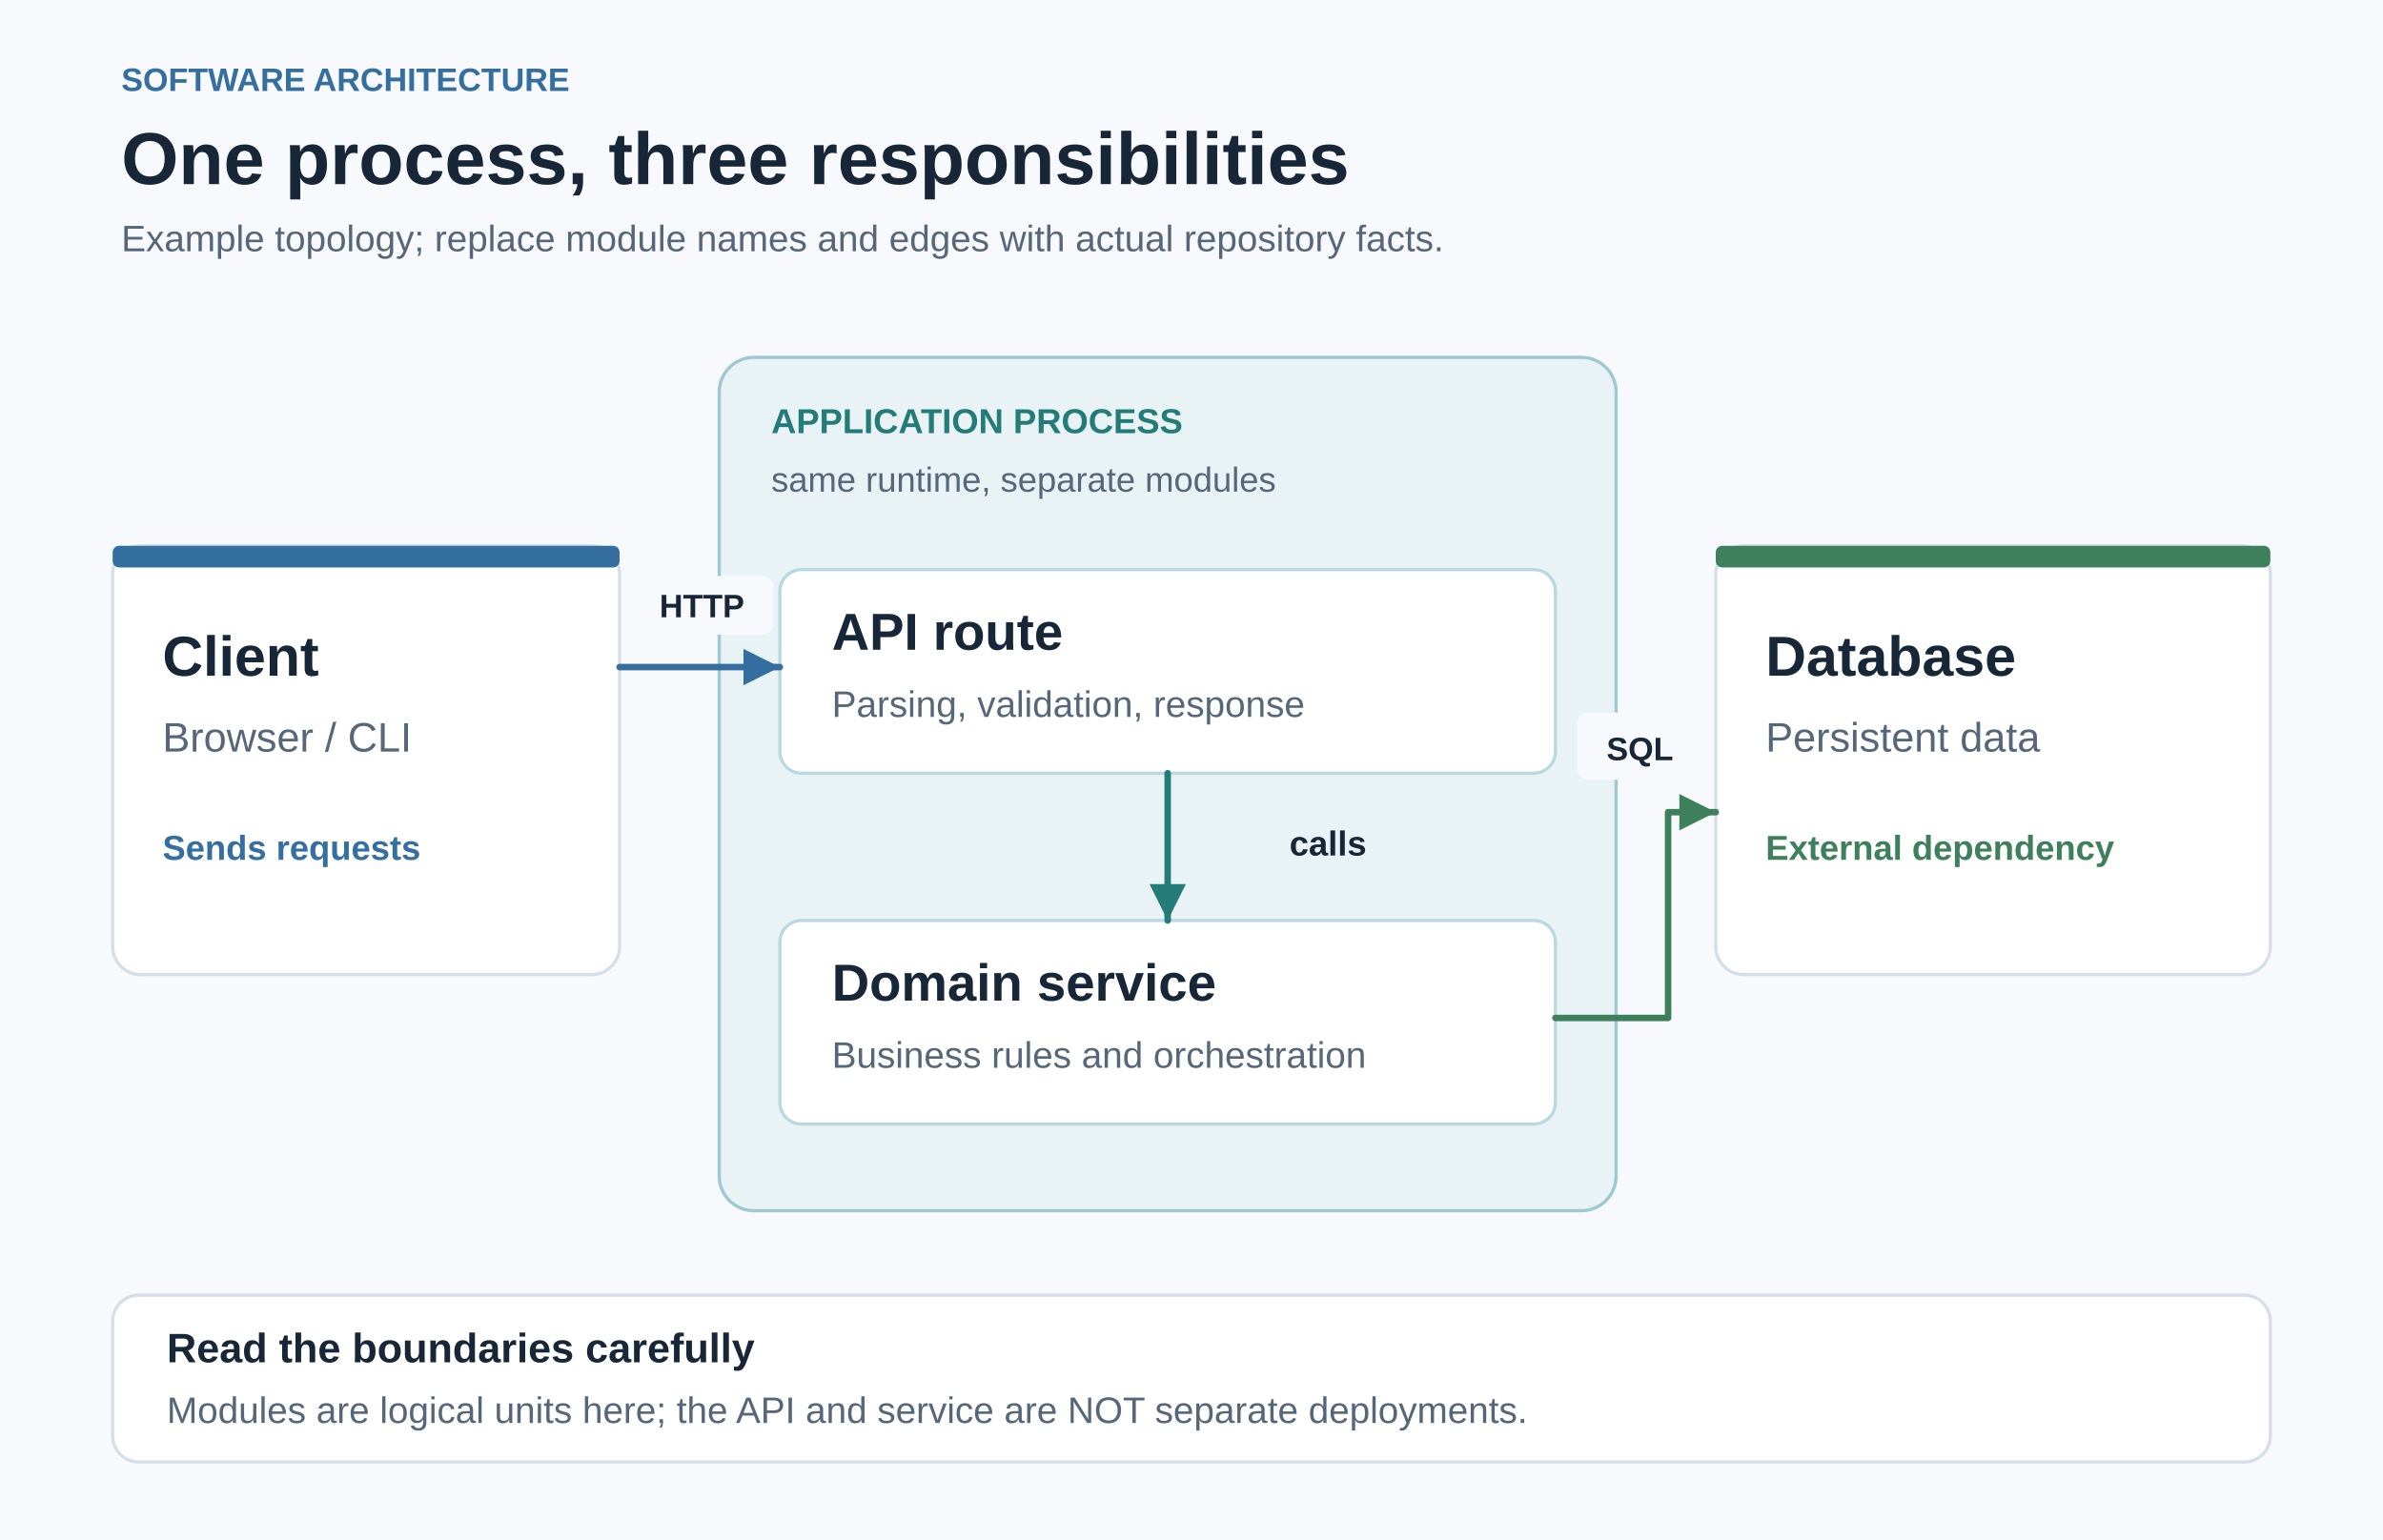
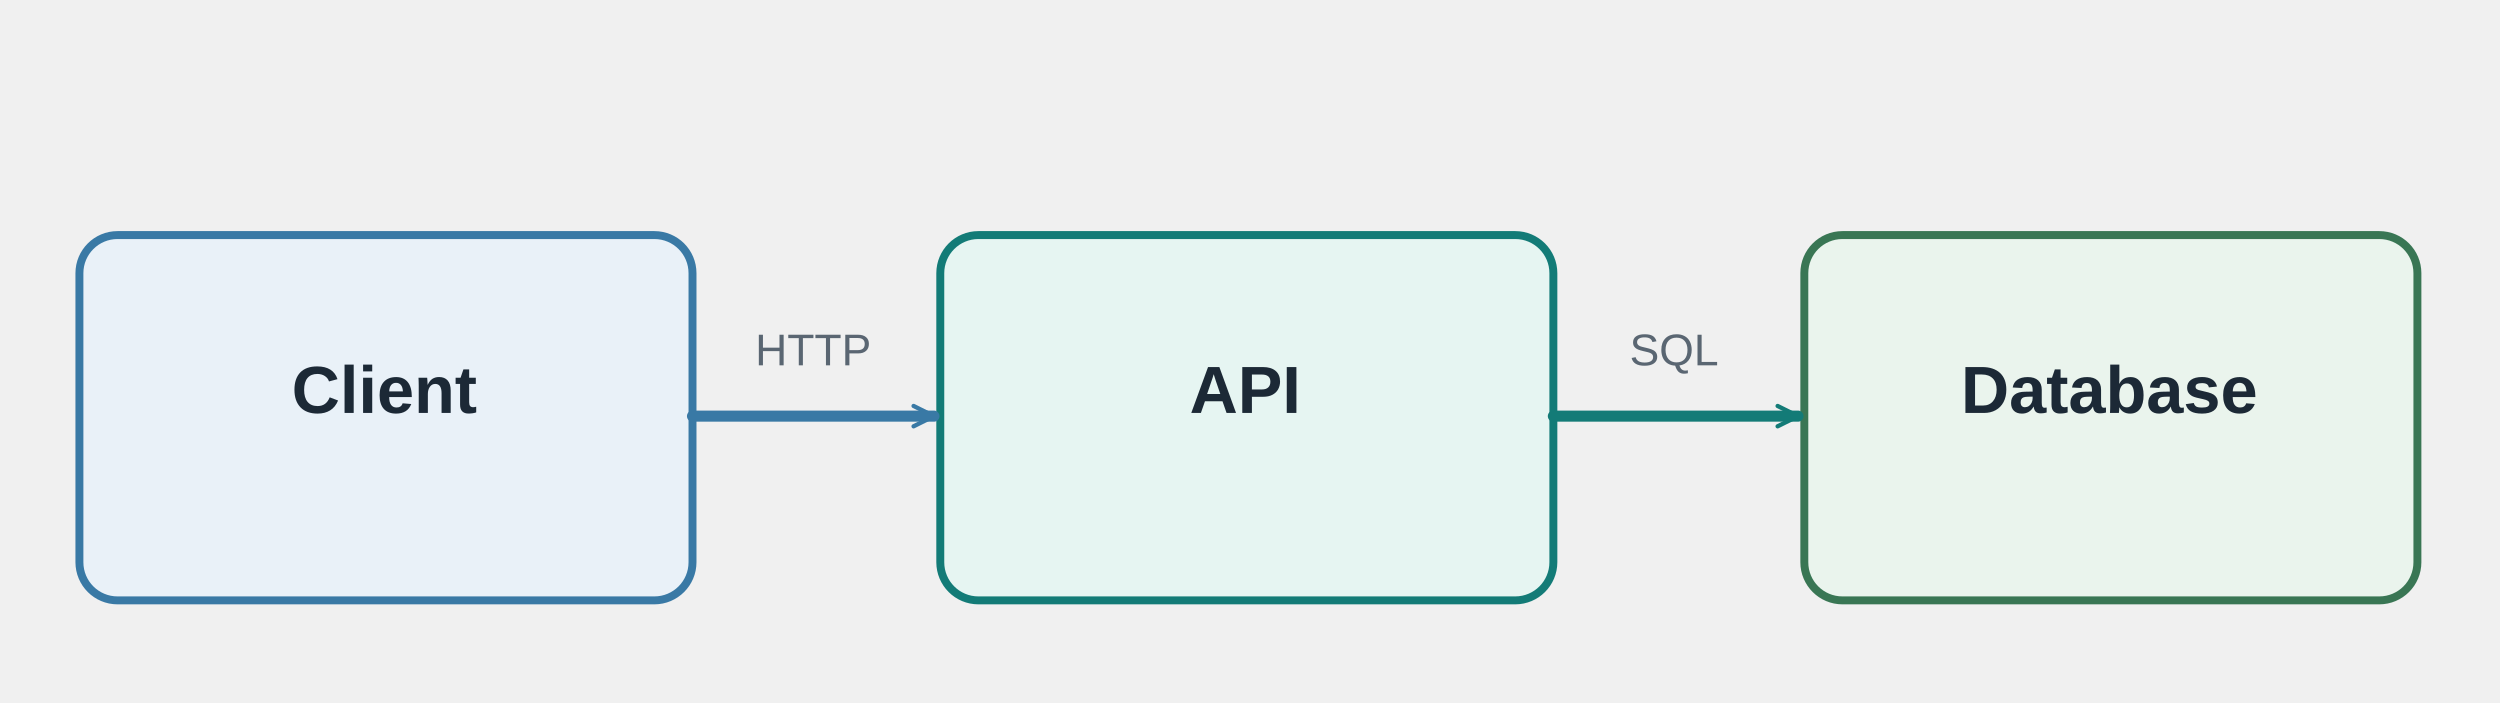
- <svg xmlns="http://www.w3.org/2000/svg" width="1100" height="711" viewBox="0 0 1100 711" role="img" aria-labelledby="repo-title repo-desc">
+ <svg xmlns="http://www.w3.org/2000/svg" width="787" height="221" viewBox="0 0 787 221" role="img" aria-labelledby="arch-title arch-desc">
+   <style>
+   text { font-family: Arial, Helvetica, sans-serif; }
+   .label { font-size: 21px; font-weight: 600; }
+   .small { font-size: 16px; font-weight: 500; }
+   .tiny { font-size: 14px; font-weight: 500; }
+   .mono { font-family: Menlo, Consolas, monospace; }
+ .f-ink { fill: #1C2936; }
+ .s-ink { stroke: #1C2936; }
+ .f-muted { fill: #5A6672; }
+ .s-muted { stroke: #5A6672; }
+ .f-guide { fill: #B2BDC7; }
+ .s-guide { stroke: #B2BDC7; }
+ .f-border { fill: #BCC6CF; }
+ .s-border { stroke: #BCC6CF; }
+ .f-blue { fill: #3979A5; }
+ .s-blue { stroke: #3979A5; }
+ .f-teal { fill: #137B77; }
+ .s-teal { stroke: #137B77; }
+ .f-green { fill: #397654; }
+ .s-green { stroke: #397654; }
+ .f-ochre { fill: #95622F; }
+ .s-ochre { stroke: #95622F; }
+ .f-brown { fill: #8B6058; }
+ .s-brown { stroke: #8B6058; }
+ .f-bluewash { fill: #E9F1F8; }
+ .f-tealwash { fill: #E6F5F2; }
+ .f-greenwash { fill: #EAF4ED; }
+ .f-neutralwash { fill: #F2F5F7; }
+ .f-soft { fill: #778590; }
+ .s-soft { stroke: #778590; }
+ .f-whitetxt { fill: #FFFFFF; }
+ @media (prefers-color-scheme: dark) {
+   .f-ink { fill: #F1F4F6; }
+   .s-ink { stroke: #F1F4F6; }
+   .f-muted { fill: #B2BAC1; }
+   .s-muted { stroke: #B2BAC1; }
+   .f-guide { fill: #49545C; }
+   .s-guide { stroke: #49545C; }
+   .f-border { fill: #444B50; }
+   .s-border { stroke: #444B50; }
+   .f-blue { fill: #3979A5; }
+   .s-blue { stroke: #3979A5; }
+   .f-teal { fill: #137D77; }
+   .s-teal { stroke: #137D77; }
+   .f-green { fill: #397654; }
+   .s-green { stroke: #397654; }
+   .f-ochre { fill: #95622F; }
+   .s-ochre { stroke: #95622F; }
+   .f-brown { fill: #8B6058; }
+   .s-brown { stroke: #8B6058; }
+   .f-bluewash { fill: #14232E; }
+   .f-tealwash { fill: #102825; }
+   .f-greenwash { fill: #14271C; }
+   .f-neutralwash { fill: #171C20; }
+   .f-soft { fill: #808990; }
+   .s-soft { stroke: #808990; }
+   .f-whitetxt { fill: #FFFFFF; }
+ }
+ </style>
  <defs>
-     <marker id="blue-arrow" viewBox="0 0 10 10" refX="9" refY="5" markerWidth="7" markerHeight="7" orient="auto">
-       <path d="M1 1 L9 5 L1 9Z" fill="#356F9F" />
+     <marker id="arch-blue-arrow" viewBox="0 0 10 10" refX="9" refY="5" markerWidth="8" markerHeight="8" orient="auto" markerUnits="userSpaceOnUse">
+       <path d="M1 1 L9 5 L1 9" fill="none" class="s-blue" stroke-width="1.7" stroke-linecap="round" stroke-linejoin="round" />
    </marker>
-     <marker id="teal-arrow" viewBox="0 0 10 10" refX="9" refY="5" markerWidth="7" markerHeight="7" orient="auto">
-       <path d="M1 1 L9 5 L1 9Z" fill="#237C77" />
-     </marker>
-     <marker id="green-arrow" viewBox="0 0 10 10" refX="9" refY="5" markerWidth="7" markerHeight="7" orient="auto">
-       <path d="M1 1 L9 5 L1 9Z" fill="#3E805C" />
+     <marker id="arch-teal-arrow" viewBox="0 0 10 10" refX="9" refY="5" markerWidth="8" markerHeight="8" orient="auto" markerUnits="userSpaceOnUse">
+       <path d="M1 1 L9 5 L1 9" fill="none" class="s-teal" stroke-width="1.7" stroke-linecap="round" stroke-linejoin="round" />
    </marker>
  </defs>
-   <rect x="0" y="0" width="1100" height="711" rx="0" fill="#F7F9FC" />
-   <text x="56" y="42" font-family="Arial, Helvetica, sans-serif" font-size="15" font-weight="700" text-anchor="start" fill="#356F9F">SOFTWARE ARCHITECTURE</text>
-   <text x="56" y="85" font-family="Arial, Helvetica, sans-serif" font-size="34" font-weight="700" text-anchor="start" fill="#172738">One process, three responsibilities</text>
-   <text x="56" y="116" font-family="Arial, Helvetica, sans-serif" font-size="17" font-weight="400" text-anchor="start" fill="#566779">Example topology; replace module names and edges with actual repository facts.</text>
-   <rect x="52" y="252" width="234" height="198" rx="13" fill="#FFFFFF" stroke="#D5DFE7" stroke-width="1.5" />
-   <rect x="52" y="252" width="234" height="10" rx="3" fill="#356F9F" />
-   <text x="75" y="312" font-family="Arial, Helvetica, sans-serif" font-size="26" font-weight="700" text-anchor="start" fill="#172738">Client</text>
-   <text x="75" y="347" font-family="Arial, Helvetica, sans-serif" font-size="19" font-weight="400" text-anchor="start" fill="#566779">Browser / CLI</text>
-   <text x="75" y="397" font-family="Arial, Helvetica, sans-serif" font-size="16" font-weight="700" text-anchor="start" fill="#356F9F">Sends requests</text>
-   <rect x="332" y="165" width="414" height="394" rx="16" fill="#E9F3F6" stroke="#9EC9D2" stroke-width="1.5" />
-   <text x="356" y="200" font-family="Arial, Helvetica, sans-serif" font-size="16" font-weight="700" text-anchor="start" fill="#237C77">APPLICATION PROCESS</text>
-   <text x="356" y="227" font-family="Arial, Helvetica, sans-serif" font-size="16" font-weight="400" text-anchor="start" fill="#566779">same runtime, separate modules</text>
-   <rect x="360" y="263" width="358" height="94" rx="10" fill="#FFFFFF" stroke="#B9D9DF" stroke-width="1.5" />
-   <text x="384" y="300" font-family="Arial, Helvetica, sans-serif" font-size="24" font-weight="700" text-anchor="start" fill="#172738">API route</text>
-   <text x="384" y="331" font-family="Arial, Helvetica, sans-serif" font-size="17" font-weight="400" text-anchor="start" fill="#566779">Parsing, validation, response</text>
-   <rect x="360" y="425" width="358" height="94" rx="10" fill="#FFFFFF" stroke="#B9D9DF" stroke-width="1.5" />
-   <text x="384" y="462" font-family="Arial, Helvetica, sans-serif" font-size="24" font-weight="700" text-anchor="start" fill="#172738">Domain service</text>
-   <text x="384" y="493" font-family="Arial, Helvetica, sans-serif" font-size="17" font-weight="400" text-anchor="start" fill="#566779">Business rules and orchestration</text>
-   <rect x="792" y="252" width="256" height="198" rx="13" fill="#FFFFFF" stroke="#D5DFE7" stroke-width="1.5" />
-   <rect x="792" y="252" width="256" height="10" rx="3" fill="#3E805C" />
-   <text x="815" y="312" font-family="Arial, Helvetica, sans-serif" font-size="26" font-weight="700" text-anchor="start" fill="#172738">Database</text>
-   <text x="815" y="347" font-family="Arial, Helvetica, sans-serif" font-size="19" font-weight="400" text-anchor="start" fill="#566779">Persistent data</text>
-   <text x="815" y="397" font-family="Arial, Helvetica, sans-serif" font-size="16" font-weight="700" text-anchor="start" fill="#3E805C">External dependency</text>
-   <path d="M 286 308 H 360" fill="none" stroke="#356F9F" stroke-width="3" stroke-linecap="round" stroke-linejoin="round" marker-end="url(#blue-arrow)" />
-   <rect x="291" y="266" width="66" height="27" rx="5" fill="#F7F9FC" />
-   <text x="324" y="285" font-family="Arial, Helvetica, sans-serif" font-size="15" font-weight="700" text-anchor="middle" fill="#172738">HTTP</text>
-   <path d="M 539 357 V 425" fill="none" stroke="#237C77" stroke-width="3" stroke-linecap="round" stroke-linejoin="round" marker-end="url(#teal-arrow)" />
-   <rect x="551" y="375" width="125" height="29" rx="5" fill="#E9F3F6" />
-   <text x="613" y="395" font-family="Arial, Helvetica, sans-serif" font-size="16" font-weight="700" text-anchor="middle" fill="#172738">calls</text>
-   <path d="M 718 470 H 770 V 375 H 792" fill="none" stroke="#3E805C" stroke-width="3" stroke-linecap="round" stroke-linejoin="round" marker-end="url(#green-arrow)" />
-   <rect x="728" y="329" width="58" height="31" rx="5" fill="#F7F9FC" />
-   <text x="757" y="351" font-family="Arial, Helvetica, sans-serif" font-size="15" font-weight="700" text-anchor="middle" fill="#172738">SQL</text>
-   <rect x="52" y="598" width="996" height="77" rx="12" fill="#FFFFFF" stroke="#D5DFE7" stroke-width="1.5" />
-   <text x="77" y="629" font-family="Arial, Helvetica, sans-serif" font-size="19" font-weight="700" text-anchor="start" fill="#172738">Read the boundaries carefully</text>
-   <text x="77" y="657" font-family="Arial, Helvetica, sans-serif" font-size="17" font-weight="400" text-anchor="start" fill="#566779">Modules are logical units here; the API and service are NOT separate deployments.</text>
+   <rect x="25" y="74" width="193" height="115" rx="12" class="f-bluewash" />
+   <rect x="25" y="74" width="193" height="115" rx="12" fill="none" class="s-blue" stroke-width="2.5" />
+   <text x="121" y="130" class="f-ink label" text-anchor="middle">Client</text>
+   <rect x="296" y="74" width="193" height="115" rx="12" class="f-tealwash" />
+   <rect x="296" y="74" width="193" height="115" rx="12" fill="none" class="s-teal" stroke-width="2.5" />
+   <text x="392" y="130" class="f-ink label" text-anchor="middle">API</text>
+   <rect x="568" y="74" width="193" height="115" rx="12" class="f-greenwash" />
+   <rect x="568" y="74" width="193" height="115" rx="12" fill="none" class="s-green" stroke-width="2.5" />
+   <text x="664" y="130" class="f-ink label" text-anchor="middle">Database</text>
+   <path d="M218 131 H294" fill="none" class="s-blue" stroke-width="3.5" stroke-linejoin="round" stroke-linecap="round" marker-end="url(#arch-blue-arrow)" />
+   <path d="M489 131 H566" fill="none" class="s-teal" stroke-width="3.5" stroke-linejoin="round" stroke-linecap="round" marker-end="url(#arch-teal-arrow)" />
+   <text x="256" y="115" class="f-muted tiny" text-anchor="middle">HTTP</text>
+   <text x="527" y="115" class="f-muted tiny" text-anchor="middle">SQL</text>
</svg>
